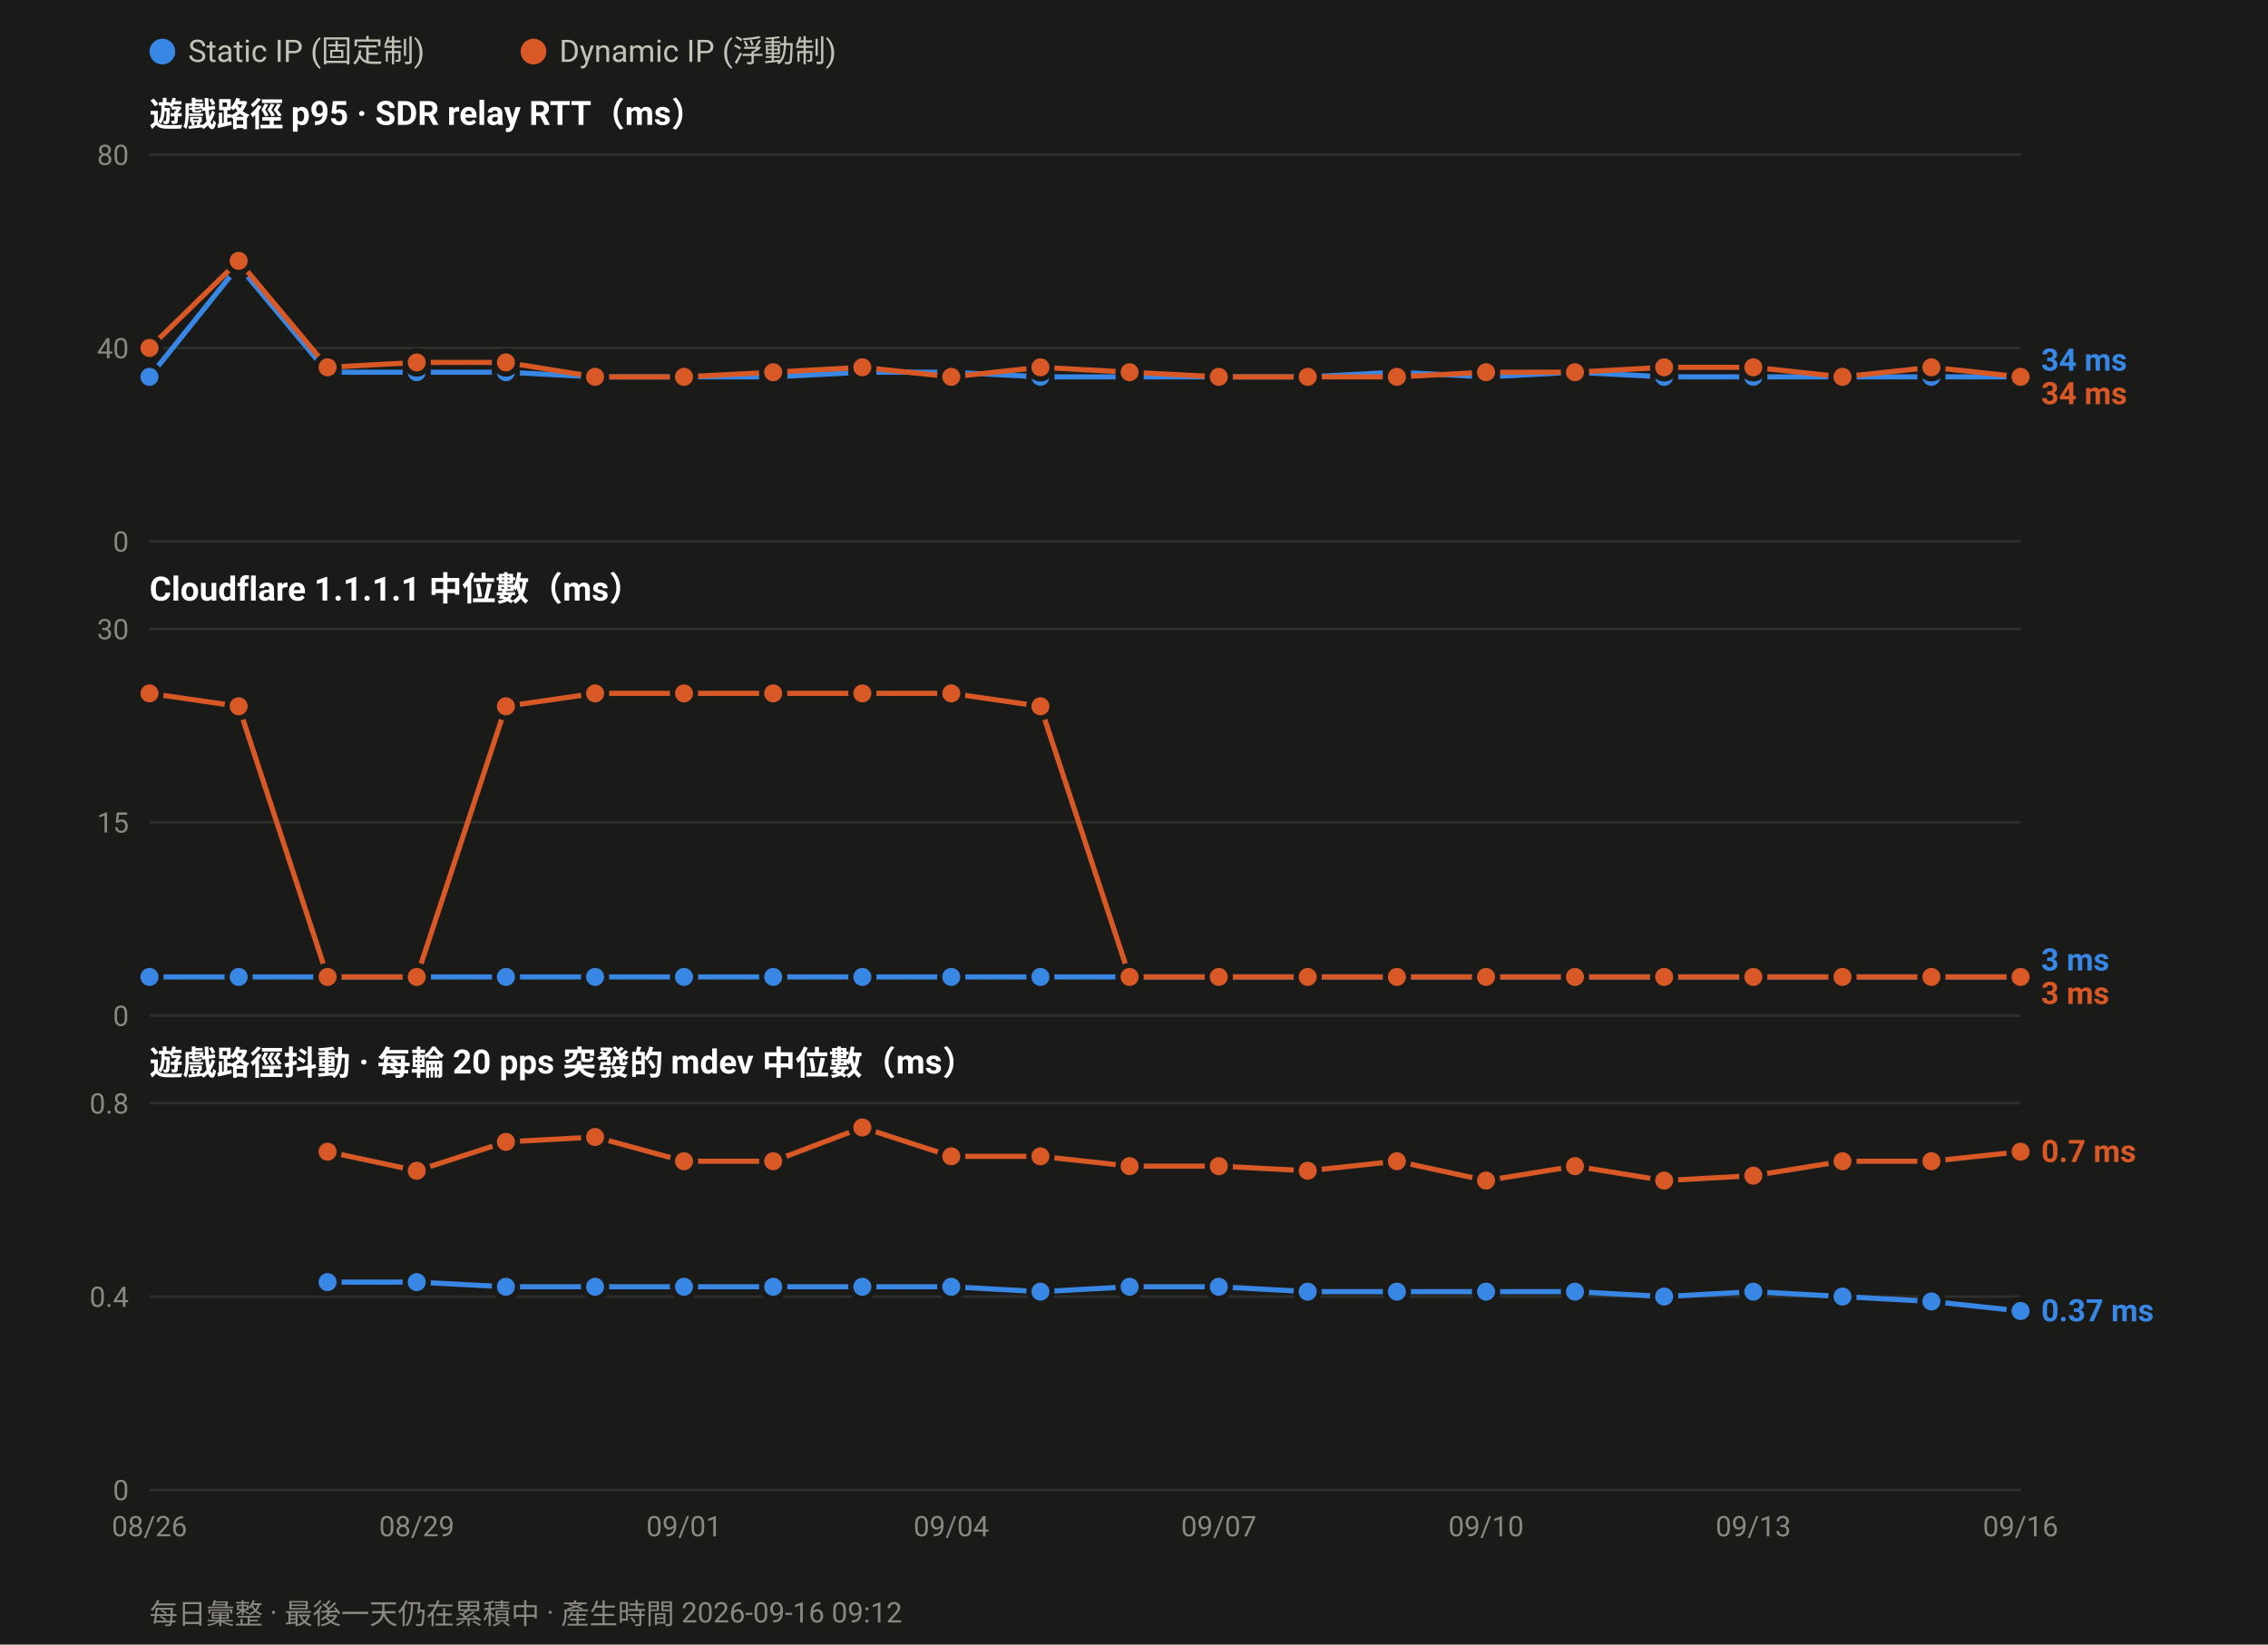
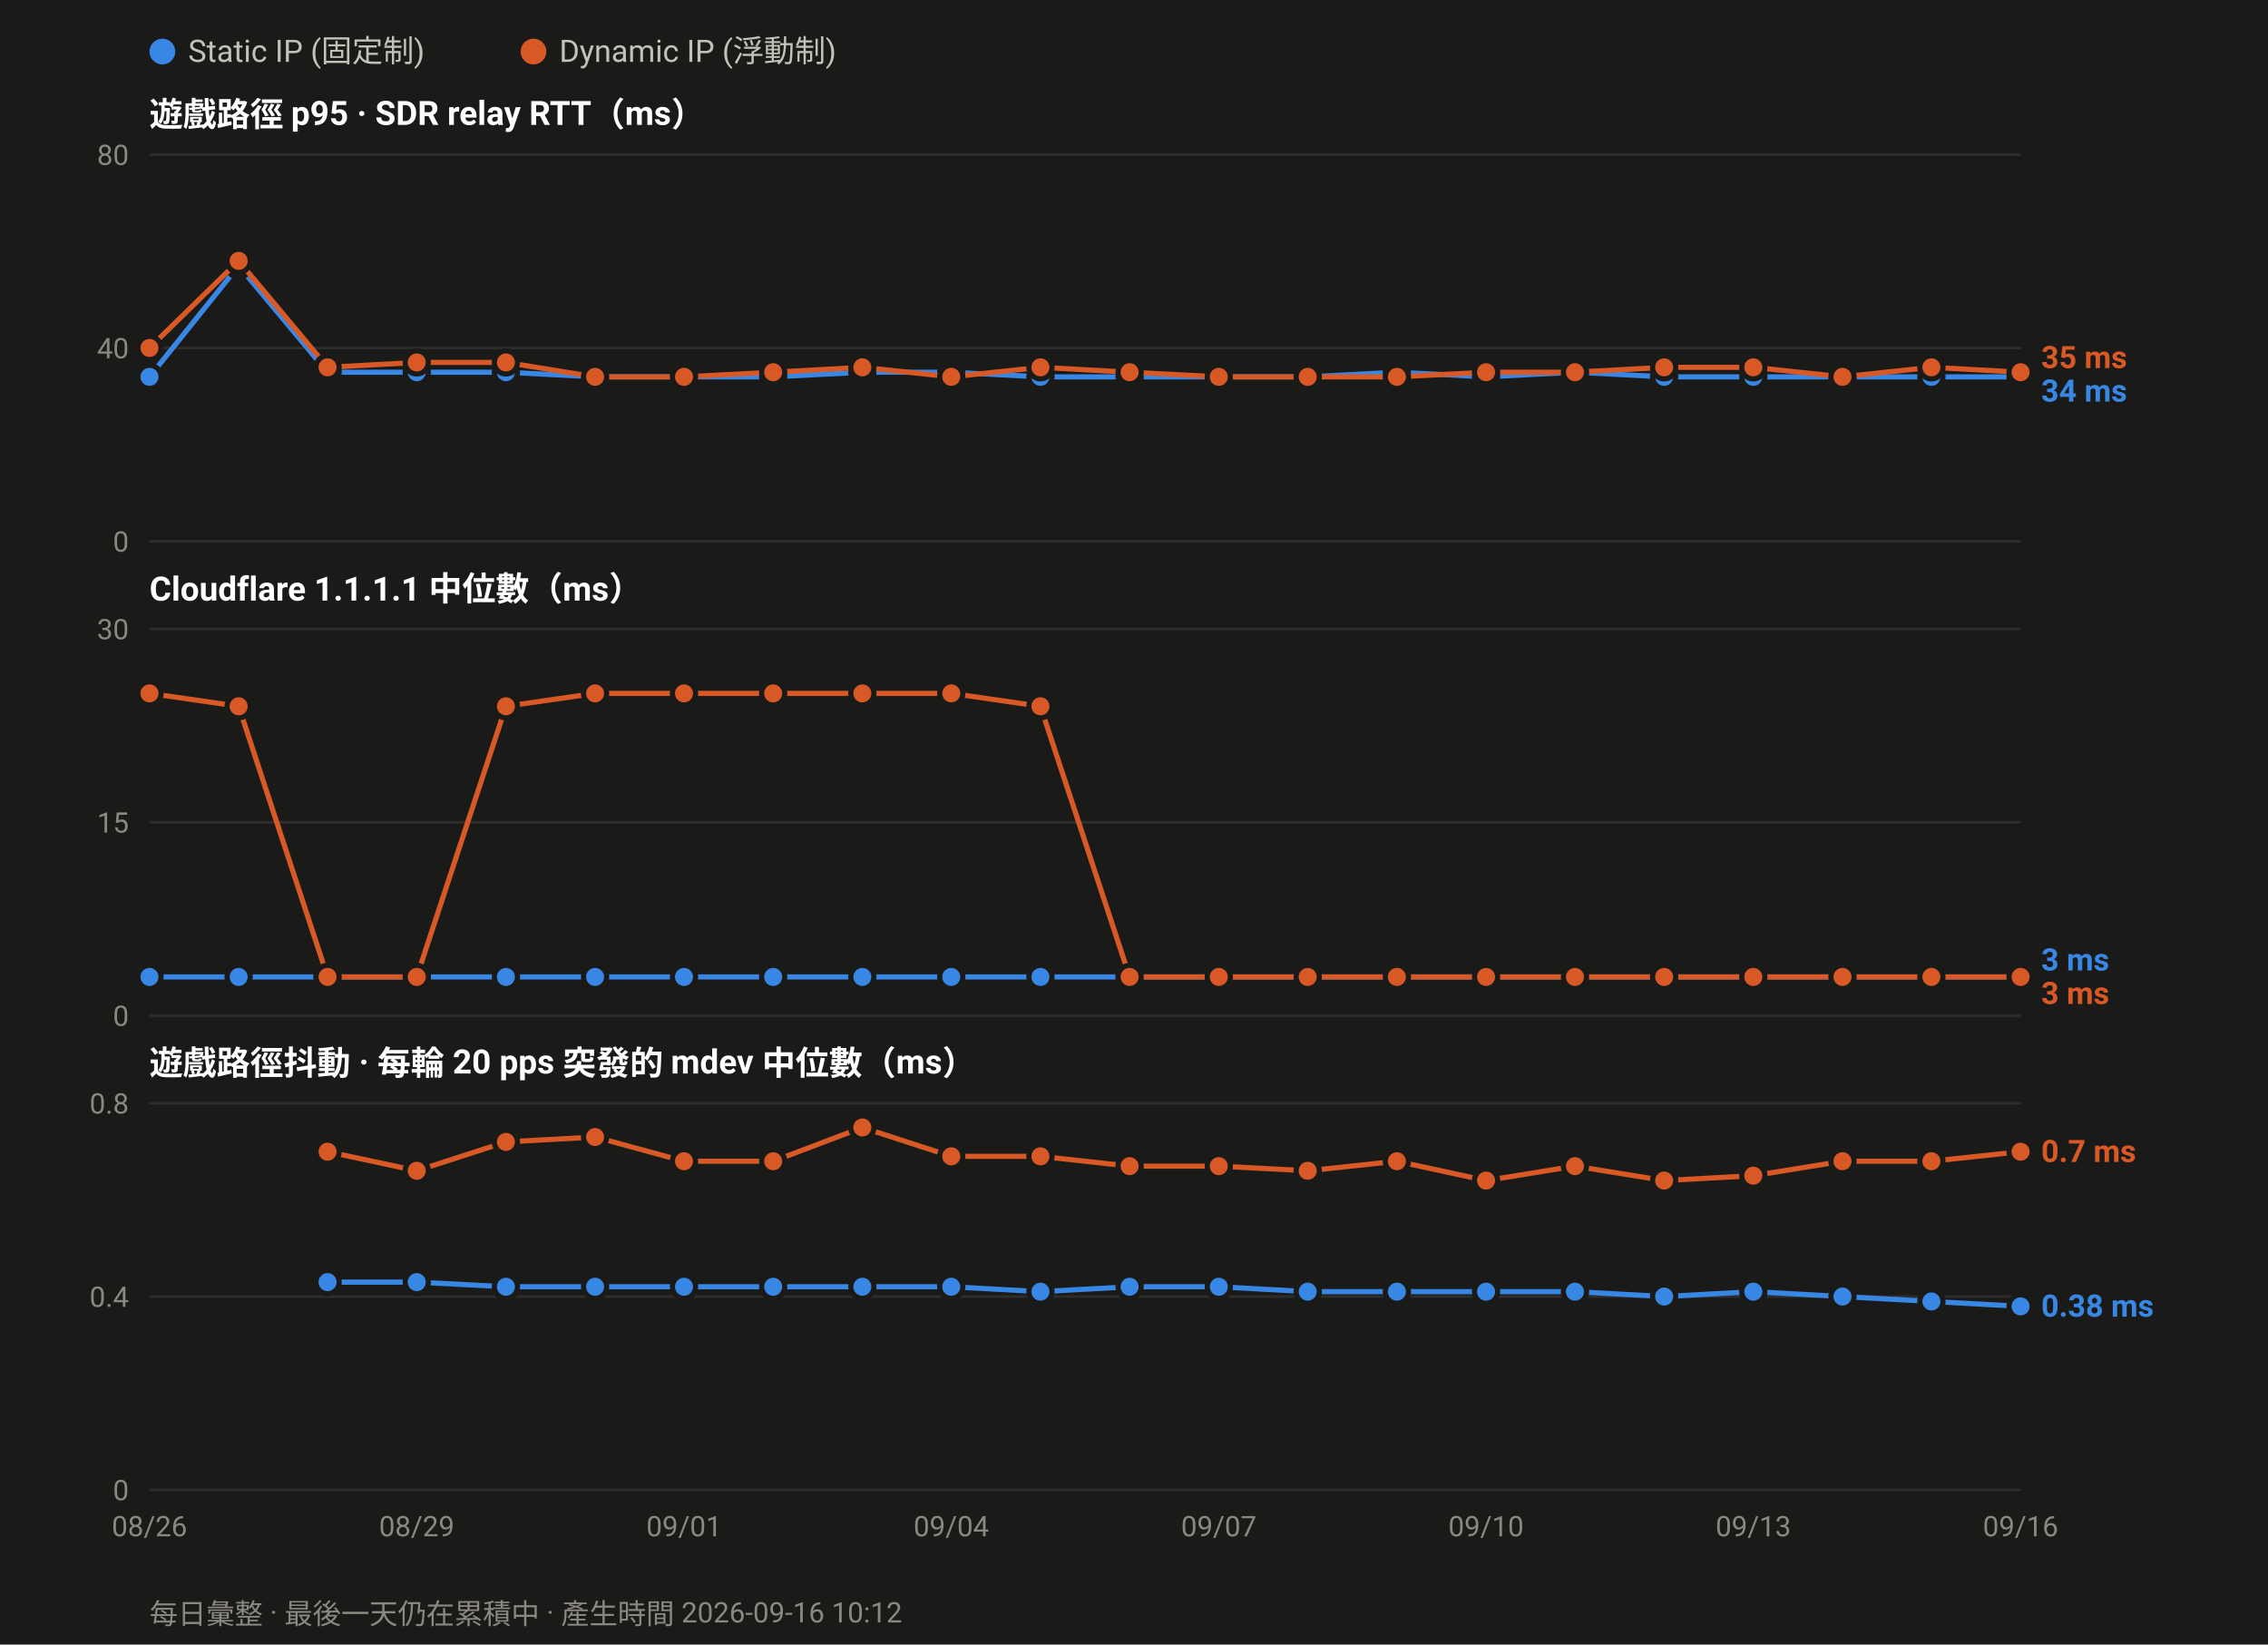
<svg xmlns="http://www.w3.org/2000/svg" width="880" height="638" viewBox="0 0 880 638" font-family="ui-sans-serif,-apple-system,Segoe UI,Roboto,Helvetica,Arial,sans-serif">
  <rect width="880" height="638" fill="#1a1a19" />
  <circle cx="63.0" cy="20" r="5" fill="#3987e5" />
  <text x="73.0" y="24" font-size="12" fill="#c3c2b7">Static IP (固定制)</text>
  <circle cx="207.0" cy="20" r="5" fill="#d95926" />
  <text x="217.0" y="24" font-size="12" fill="#c3c2b7">Dynamic IP (浮動制)</text>
  <text x="58" y="49.0" font-size="13" font-weight="600" fill="#ffffff">遊戲路徑 p95 · SDR relay RTT（ms）</text>
  <line x1="58" y1="210.0" x2="784.0" y2="210.0" stroke="#2e2e2c" stroke-width="1" />
  <text x="50" y="214.0" font-size="11" text-anchor="end" fill="#8a8880">0</text>
  <line x1="58" y1="135.0" x2="784.0" y2="135.0" stroke="#2e2e2c" stroke-width="1" />
  <text x="50" y="139.0" font-size="11" text-anchor="end" fill="#8a8880">40</text>
  <line x1="58" y1="60.0" x2="784.0" y2="60.0" stroke="#2e2e2c" stroke-width="1" />
  <text x="50" y="64.0" font-size="11" text-anchor="end" fill="#8a8880">80</text>
  <polyline fill="none" stroke="#3987e5" stroke-width="2" stroke-linejoin="round" points="58.0,146.2 92.6,103.1 127.1,144.4 161.7,144.4 196.3,144.4 230.9,146.2 265.4,146.2 300.0,146.2 334.6,144.4 369.1,144.4 403.7,146.2 438.3,146.2 472.9,146.2 507.4,146.2 542.0,144.4 576.6,146.2 611.1,144.4 645.7,146.2 680.3,146.2 714.9,146.2 749.4,146.2 784.0,146.2" />
  <circle cx="58.0" cy="146.2" r="4.5" fill="#3987e5" stroke="#1a1a19" stroke-width="2" />
  <circle cx="92.6" cy="103.1" r="4.5" fill="#3987e5" stroke="#1a1a19" stroke-width="2" />
  <circle cx="127.1" cy="144.4" r="4.5" fill="#3987e5" stroke="#1a1a19" stroke-width="2" />
  <circle cx="161.7" cy="144.4" r="4.5" fill="#3987e5" stroke="#1a1a19" stroke-width="2" />
  <circle cx="196.3" cy="144.4" r="4.5" fill="#3987e5" stroke="#1a1a19" stroke-width="2" />
  <circle cx="230.9" cy="146.2" r="4.5" fill="#3987e5" stroke="#1a1a19" stroke-width="2" />
  <circle cx="265.4" cy="146.2" r="4.5" fill="#3987e5" stroke="#1a1a19" stroke-width="2" />
  <circle cx="300.0" cy="146.2" r="4.5" fill="#3987e5" stroke="#1a1a19" stroke-width="2" />
  <circle cx="334.6" cy="144.4" r="4.5" fill="#3987e5" stroke="#1a1a19" stroke-width="2" />
  <circle cx="369.1" cy="144.4" r="4.5" fill="#3987e5" stroke="#1a1a19" stroke-width="2" />
  <circle cx="403.7" cy="146.2" r="4.5" fill="#3987e5" stroke="#1a1a19" stroke-width="2" />
  <circle cx="438.3" cy="146.2" r="4.5" fill="#3987e5" stroke="#1a1a19" stroke-width="2" />
  <circle cx="472.9" cy="146.2" r="4.5" fill="#3987e5" stroke="#1a1a19" stroke-width="2" />
  <circle cx="507.4" cy="146.2" r="4.5" fill="#3987e5" stroke="#1a1a19" stroke-width="2" />
  <circle cx="542.0" cy="144.4" r="4.5" fill="#3987e5" stroke="#1a1a19" stroke-width="2" />
  <circle cx="576.6" cy="146.2" r="4.5" fill="#3987e5" stroke="#1a1a19" stroke-width="2" />
  <circle cx="611.1" cy="144.4" r="4.5" fill="#3987e5" stroke="#1a1a19" stroke-width="2" />
  <circle cx="645.7" cy="146.2" r="4.5" fill="#3987e5" stroke="#1a1a19" stroke-width="2" />
  <circle cx="680.3" cy="146.2" r="4.5" fill="#3987e5" stroke="#1a1a19" stroke-width="2" />
  <circle cx="714.9" cy="146.2" r="4.5" fill="#3987e5" stroke="#1a1a19" stroke-width="2" />
  <circle cx="749.4" cy="146.2" r="4.5" fill="#3987e5" stroke="#1a1a19" stroke-width="2" />
  <circle cx="784.0" cy="146.2" r="4.5" fill="#3987e5" stroke="#1a1a19" stroke-width="2" />
-   <polyline fill="none" stroke="#d95926" stroke-width="2" stroke-linejoin="round" points="58.0,135.0 92.6,101.2 127.1,142.5 161.7,140.6 196.3,140.6 230.9,146.2 265.4,146.2 300.0,144.4 334.6,142.5 369.1,146.2 403.7,142.5 438.3,144.4 472.9,146.2 507.4,146.2 542.0,146.2 576.6,144.4 611.1,144.4 645.7,142.5 680.3,142.5 714.9,146.2 749.4,142.5 784.0,146.2" />
+   <polyline fill="none" stroke="#d95926" stroke-width="2" stroke-linejoin="round" points="58.0,135.0 92.6,101.2 127.1,142.5 161.7,140.6 196.3,140.6 230.9,146.2 265.4,146.2 300.0,144.4 334.6,142.5 369.1,146.2 403.7,142.5 438.3,144.4 472.9,146.2 507.4,146.2 542.0,146.2 576.6,144.4 611.1,144.4 645.7,142.5 680.3,142.5 714.9,146.2 749.4,142.5 784.0,144.4" />
  <circle cx="58.0" cy="135.0" r="4.5" fill="#d95926" stroke="#1a1a19" stroke-width="2" />
  <circle cx="92.6" cy="101.2" r="4.5" fill="#d95926" stroke="#1a1a19" stroke-width="2" />
  <circle cx="127.1" cy="142.5" r="4.5" fill="#d95926" stroke="#1a1a19" stroke-width="2" />
  <circle cx="161.7" cy="140.6" r="4.5" fill="#d95926" stroke="#1a1a19" stroke-width="2" />
  <circle cx="196.3" cy="140.6" r="4.5" fill="#d95926" stroke="#1a1a19" stroke-width="2" />
  <circle cx="230.9" cy="146.2" r="4.5" fill="#d95926" stroke="#1a1a19" stroke-width="2" />
  <circle cx="265.4" cy="146.2" r="4.5" fill="#d95926" stroke="#1a1a19" stroke-width="2" />
  <circle cx="300.0" cy="144.4" r="4.5" fill="#d95926" stroke="#1a1a19" stroke-width="2" />
  <circle cx="334.6" cy="142.5" r="4.5" fill="#d95926" stroke="#1a1a19" stroke-width="2" />
  <circle cx="369.1" cy="146.2" r="4.5" fill="#d95926" stroke="#1a1a19" stroke-width="2" />
  <circle cx="403.7" cy="142.5" r="4.5" fill="#d95926" stroke="#1a1a19" stroke-width="2" />
  <circle cx="438.3" cy="144.4" r="4.5" fill="#d95926" stroke="#1a1a19" stroke-width="2" />
  <circle cx="472.9" cy="146.2" r="4.5" fill="#d95926" stroke="#1a1a19" stroke-width="2" />
  <circle cx="507.4" cy="146.2" r="4.5" fill="#d95926" stroke="#1a1a19" stroke-width="2" />
  <circle cx="542.0" cy="146.2" r="4.5" fill="#d95926" stroke="#1a1a19" stroke-width="2" />
  <circle cx="576.6" cy="144.4" r="4.5" fill="#d95926" stroke="#1a1a19" stroke-width="2" />
  <circle cx="611.1" cy="144.4" r="4.5" fill="#d95926" stroke="#1a1a19" stroke-width="2" />
  <circle cx="645.7" cy="142.5" r="4.5" fill="#d95926" stroke="#1a1a19" stroke-width="2" />
  <circle cx="680.3" cy="142.5" r="4.5" fill="#d95926" stroke="#1a1a19" stroke-width="2" />
  <circle cx="714.9" cy="146.2" r="4.5" fill="#d95926" stroke="#1a1a19" stroke-width="2" />
  <circle cx="749.4" cy="142.5" r="4.5" fill="#d95926" stroke="#1a1a19" stroke-width="2" />
-   <circle cx="784.0" cy="146.2" r="4.5" fill="#d95926" stroke="#1a1a19" stroke-width="2" />
-   <text x="792.0" y="143.8" font-size="12" font-weight="600" fill="#3987e5">34 ms</text>
-   <text x="792.0" y="156.8" font-size="12" font-weight="600" fill="#d95926">34 ms</text>
+   <circle cx="784.0" cy="144.4" r="4.5" fill="#d95926" stroke="#1a1a19" stroke-width="2" />
+   <text x="792.0" y="142.8" font-size="12" font-weight="600" fill="#d95926">35 ms</text>
+   <text x="792.0" y="155.8" font-size="12" font-weight="600" fill="#3987e5">34 ms</text>
  <text x="58" y="233.0" font-size="13" font-weight="600" fill="#ffffff">Cloudflare 1.1.1.1 中位數（ms）</text>
  <line x1="58" y1="394.0" x2="784.0" y2="394.0" stroke="#2e2e2c" stroke-width="1" />
  <text x="50" y="398.0" font-size="11" text-anchor="end" fill="#8a8880">0</text>
  <line x1="58" y1="319.0" x2="784.0" y2="319.0" stroke="#2e2e2c" stroke-width="1" />
  <text x="50" y="323.0" font-size="11" text-anchor="end" fill="#8a8880">15</text>
  <line x1="58" y1="244.0" x2="784.0" y2="244.0" stroke="#2e2e2c" stroke-width="1" />
  <text x="50" y="248.0" font-size="11" text-anchor="end" fill="#8a8880">30</text>
  <polyline fill="none" stroke="#3987e5" stroke-width="2" stroke-linejoin="round" points="58.0,379.0 92.6,379.0 127.1,379.0 161.7,379.0 196.3,379.0 230.9,379.0 265.4,379.0 300.0,379.0 334.6,379.0 369.1,379.0 403.7,379.0 438.3,379.0 472.9,379.0 507.4,379.0 542.0,379.0 576.6,379.0 611.1,379.0 645.7,379.0 680.3,379.0 714.9,379.0 749.4,379.0 784.0,379.0" />
  <circle cx="58.0" cy="379.0" r="4.5" fill="#3987e5" stroke="#1a1a19" stroke-width="2" />
  <circle cx="92.6" cy="379.0" r="4.5" fill="#3987e5" stroke="#1a1a19" stroke-width="2" />
  <circle cx="127.1" cy="379.0" r="4.5" fill="#3987e5" stroke="#1a1a19" stroke-width="2" />
  <circle cx="161.7" cy="379.0" r="4.5" fill="#3987e5" stroke="#1a1a19" stroke-width="2" />
  <circle cx="196.3" cy="379.0" r="4.5" fill="#3987e5" stroke="#1a1a19" stroke-width="2" />
  <circle cx="230.9" cy="379.0" r="4.5" fill="#3987e5" stroke="#1a1a19" stroke-width="2" />
  <circle cx="265.4" cy="379.0" r="4.5" fill="#3987e5" stroke="#1a1a19" stroke-width="2" />
  <circle cx="300.0" cy="379.0" r="4.5" fill="#3987e5" stroke="#1a1a19" stroke-width="2" />
  <circle cx="334.6" cy="379.0" r="4.5" fill="#3987e5" stroke="#1a1a19" stroke-width="2" />
  <circle cx="369.1" cy="379.0" r="4.5" fill="#3987e5" stroke="#1a1a19" stroke-width="2" />
  <circle cx="403.7" cy="379.0" r="4.5" fill="#3987e5" stroke="#1a1a19" stroke-width="2" />
  <circle cx="438.3" cy="379.0" r="4.5" fill="#3987e5" stroke="#1a1a19" stroke-width="2" />
  <circle cx="472.9" cy="379.0" r="4.5" fill="#3987e5" stroke="#1a1a19" stroke-width="2" />
  <circle cx="507.4" cy="379.0" r="4.5" fill="#3987e5" stroke="#1a1a19" stroke-width="2" />
  <circle cx="542.0" cy="379.0" r="4.5" fill="#3987e5" stroke="#1a1a19" stroke-width="2" />
  <circle cx="576.6" cy="379.0" r="4.5" fill="#3987e5" stroke="#1a1a19" stroke-width="2" />
  <circle cx="611.1" cy="379.0" r="4.5" fill="#3987e5" stroke="#1a1a19" stroke-width="2" />
  <circle cx="645.7" cy="379.0" r="4.5" fill="#3987e5" stroke="#1a1a19" stroke-width="2" />
  <circle cx="680.3" cy="379.0" r="4.5" fill="#3987e5" stroke="#1a1a19" stroke-width="2" />
  <circle cx="714.9" cy="379.0" r="4.5" fill="#3987e5" stroke="#1a1a19" stroke-width="2" />
  <circle cx="749.4" cy="379.0" r="4.5" fill="#3987e5" stroke="#1a1a19" stroke-width="2" />
  <circle cx="784.0" cy="379.0" r="4.5" fill="#3987e5" stroke="#1a1a19" stroke-width="2" />
  <polyline fill="none" stroke="#d95926" stroke-width="2" stroke-linejoin="round" points="58.0,269.0 92.6,274.0 127.1,379.0 161.7,379.0 196.3,274.0 230.9,269.0 265.4,269.0 300.0,269.0 334.6,269.0 369.1,269.0 403.7,274.0 438.3,379.0 472.9,379.0 507.4,379.0 542.0,379.0 576.6,379.0 611.1,379.0 645.7,379.0 680.3,379.0 714.9,379.0 749.4,379.0 784.0,379.0" />
  <circle cx="58.0" cy="269.0" r="4.5" fill="#d95926" stroke="#1a1a19" stroke-width="2" />
  <circle cx="92.6" cy="274.0" r="4.5" fill="#d95926" stroke="#1a1a19" stroke-width="2" />
  <circle cx="127.1" cy="379.0" r="4.5" fill="#d95926" stroke="#1a1a19" stroke-width="2" />
  <circle cx="161.7" cy="379.0" r="4.5" fill="#d95926" stroke="#1a1a19" stroke-width="2" />
  <circle cx="196.3" cy="274.0" r="4.5" fill="#d95926" stroke="#1a1a19" stroke-width="2" />
  <circle cx="230.9" cy="269.0" r="4.5" fill="#d95926" stroke="#1a1a19" stroke-width="2" />
  <circle cx="265.4" cy="269.0" r="4.5" fill="#d95926" stroke="#1a1a19" stroke-width="2" />
  <circle cx="300.0" cy="269.0" r="4.5" fill="#d95926" stroke="#1a1a19" stroke-width="2" />
  <circle cx="334.6" cy="269.0" r="4.5" fill="#d95926" stroke="#1a1a19" stroke-width="2" />
  <circle cx="369.1" cy="269.0" r="4.5" fill="#d95926" stroke="#1a1a19" stroke-width="2" />
  <circle cx="403.7" cy="274.0" r="4.5" fill="#d95926" stroke="#1a1a19" stroke-width="2" />
  <circle cx="438.3" cy="379.0" r="4.5" fill="#d95926" stroke="#1a1a19" stroke-width="2" />
  <circle cx="472.9" cy="379.0" r="4.5" fill="#d95926" stroke="#1a1a19" stroke-width="2" />
  <circle cx="507.4" cy="379.0" r="4.5" fill="#d95926" stroke="#1a1a19" stroke-width="2" />
  <circle cx="542.0" cy="379.0" r="4.5" fill="#d95926" stroke="#1a1a19" stroke-width="2" />
  <circle cx="576.6" cy="379.0" r="4.5" fill="#d95926" stroke="#1a1a19" stroke-width="2" />
  <circle cx="611.1" cy="379.0" r="4.5" fill="#d95926" stroke="#1a1a19" stroke-width="2" />
  <circle cx="645.7" cy="379.0" r="4.5" fill="#d95926" stroke="#1a1a19" stroke-width="2" />
  <circle cx="680.3" cy="379.0" r="4.5" fill="#d95926" stroke="#1a1a19" stroke-width="2" />
  <circle cx="714.9" cy="379.0" r="4.5" fill="#d95926" stroke="#1a1a19" stroke-width="2" />
  <circle cx="749.4" cy="379.0" r="4.5" fill="#d95926" stroke="#1a1a19" stroke-width="2" />
  <circle cx="784.0" cy="379.0" r="4.5" fill="#d95926" stroke="#1a1a19" stroke-width="2" />
  <text x="792.0" y="376.5" font-size="12" font-weight="600" fill="#3987e5">3 ms</text>
  <text x="792.0" y="389.5" font-size="12" font-weight="600" fill="#d95926">3 ms</text>
  <text x="58" y="417.0" font-size="13" font-weight="600" fill="#ffffff">遊戲路徑抖動 · 每輪 20 pps 突發的 mdev 中位數（ms）</text>
  <line x1="58" y1="578.0" x2="784.0" y2="578.0" stroke="#2e2e2c" stroke-width="1" />
  <text x="50" y="582.0" font-size="11" text-anchor="end" fill="#8a8880">0</text>
  <line x1="58" y1="503.0" x2="784.0" y2="503.0" stroke="#2e2e2c" stroke-width="1" />
  <text x="50" y="507.0" font-size="11" text-anchor="end" fill="#8a8880">0.4</text>
  <line x1="58" y1="428.0" x2="784.0" y2="428.0" stroke="#2e2e2c" stroke-width="1" />
  <text x="50" y="432.0" font-size="11" text-anchor="end" fill="#8a8880">0.8</text>
-   <polyline fill="none" stroke="#3987e5" stroke-width="2" stroke-linejoin="round" points="127.1,497.4 161.7,497.4 196.3,499.2 230.9,499.2 265.4,499.2 300.0,499.2 334.6,499.2 369.1,499.2 403.7,501.1 438.3,499.2 472.9,499.2 507.4,501.1 542.0,501.1 576.6,501.1 611.1,501.1 645.7,503.0 680.3,501.1 714.9,503.0 749.4,504.9 784.0,508.6" />
+   <polyline fill="none" stroke="#3987e5" stroke-width="2" stroke-linejoin="round" points="127.1,497.4 161.7,497.4 196.3,499.2 230.9,499.2 265.4,499.2 300.0,499.2 334.6,499.2 369.1,499.2 403.7,501.1 438.3,499.2 472.9,499.2 507.4,501.1 542.0,501.1 576.6,501.1 611.1,501.1 645.7,503.0 680.3,501.1 714.9,503.0 749.4,504.9 784.0,506.8" />
  <circle cx="127.1" cy="497.4" r="4.5" fill="#3987e5" stroke="#1a1a19" stroke-width="2" />
  <circle cx="161.7" cy="497.4" r="4.5" fill="#3987e5" stroke="#1a1a19" stroke-width="2" />
  <circle cx="196.3" cy="499.2" r="4.5" fill="#3987e5" stroke="#1a1a19" stroke-width="2" />
  <circle cx="230.9" cy="499.2" r="4.5" fill="#3987e5" stroke="#1a1a19" stroke-width="2" />
  <circle cx="265.4" cy="499.2" r="4.5" fill="#3987e5" stroke="#1a1a19" stroke-width="2" />
  <circle cx="300.0" cy="499.2" r="4.5" fill="#3987e5" stroke="#1a1a19" stroke-width="2" />
  <circle cx="334.6" cy="499.2" r="4.5" fill="#3987e5" stroke="#1a1a19" stroke-width="2" />
  <circle cx="369.1" cy="499.2" r="4.5" fill="#3987e5" stroke="#1a1a19" stroke-width="2" />
  <circle cx="403.7" cy="501.1" r="4.5" fill="#3987e5" stroke="#1a1a19" stroke-width="2" />
  <circle cx="438.3" cy="499.2" r="4.5" fill="#3987e5" stroke="#1a1a19" stroke-width="2" />
  <circle cx="472.9" cy="499.2" r="4.5" fill="#3987e5" stroke="#1a1a19" stroke-width="2" />
  <circle cx="507.4" cy="501.1" r="4.5" fill="#3987e5" stroke="#1a1a19" stroke-width="2" />
  <circle cx="542.0" cy="501.1" r="4.5" fill="#3987e5" stroke="#1a1a19" stroke-width="2" />
  <circle cx="576.6" cy="501.1" r="4.5" fill="#3987e5" stroke="#1a1a19" stroke-width="2" />
  <circle cx="611.1" cy="501.1" r="4.5" fill="#3987e5" stroke="#1a1a19" stroke-width="2" />
  <circle cx="645.7" cy="503.0" r="4.5" fill="#3987e5" stroke="#1a1a19" stroke-width="2" />
  <circle cx="680.3" cy="501.1" r="4.5" fill="#3987e5" stroke="#1a1a19" stroke-width="2" />
  <circle cx="714.9" cy="503.0" r="4.5" fill="#3987e5" stroke="#1a1a19" stroke-width="2" />
  <circle cx="749.4" cy="504.9" r="4.5" fill="#3987e5" stroke="#1a1a19" stroke-width="2" />
-   <circle cx="784.0" cy="508.6" r="4.5" fill="#3987e5" stroke="#1a1a19" stroke-width="2" />
+   <circle cx="784.0" cy="506.8" r="4.5" fill="#3987e5" stroke="#1a1a19" stroke-width="2" />
  <polyline fill="none" stroke="#d95926" stroke-width="2" stroke-linejoin="round" points="127.1,446.8 161.7,454.2 196.3,443.0 230.9,441.1 265.4,450.5 300.0,450.5 334.6,437.4 369.1,448.6 403.7,448.6 438.3,452.4 472.9,452.4 507.4,454.2 542.0,450.5 576.6,458.0 611.1,452.4 645.7,458.0 680.3,456.1 714.9,450.5 749.4,450.5 784.0,446.8" />
  <circle cx="127.1" cy="446.8" r="4.5" fill="#d95926" stroke="#1a1a19" stroke-width="2" />
  <circle cx="161.7" cy="454.2" r="4.5" fill="#d95926" stroke="#1a1a19" stroke-width="2" />
  <circle cx="196.3" cy="443.0" r="4.5" fill="#d95926" stroke="#1a1a19" stroke-width="2" />
  <circle cx="230.9" cy="441.1" r="4.5" fill="#d95926" stroke="#1a1a19" stroke-width="2" />
  <circle cx="265.4" cy="450.5" r="4.5" fill="#d95926" stroke="#1a1a19" stroke-width="2" />
  <circle cx="300.0" cy="450.5" r="4.5" fill="#d95926" stroke="#1a1a19" stroke-width="2" />
  <circle cx="334.6" cy="437.4" r="4.5" fill="#d95926" stroke="#1a1a19" stroke-width="2" />
  <circle cx="369.1" cy="448.6" r="4.5" fill="#d95926" stroke="#1a1a19" stroke-width="2" />
  <circle cx="403.7" cy="448.6" r="4.5" fill="#d95926" stroke="#1a1a19" stroke-width="2" />
  <circle cx="438.3" cy="452.4" r="4.5" fill="#d95926" stroke="#1a1a19" stroke-width="2" />
  <circle cx="472.9" cy="452.4" r="4.5" fill="#d95926" stroke="#1a1a19" stroke-width="2" />
  <circle cx="507.4" cy="454.2" r="4.5" fill="#d95926" stroke="#1a1a19" stroke-width="2" />
  <circle cx="542.0" cy="450.5" r="4.5" fill="#d95926" stroke="#1a1a19" stroke-width="2" />
  <circle cx="576.6" cy="458.0" r="4.5" fill="#d95926" stroke="#1a1a19" stroke-width="2" />
  <circle cx="611.1" cy="452.4" r="4.5" fill="#d95926" stroke="#1a1a19" stroke-width="2" />
  <circle cx="645.7" cy="458.0" r="4.5" fill="#d95926" stroke="#1a1a19" stroke-width="2" />
  <circle cx="680.3" cy="456.1" r="4.5" fill="#d95926" stroke="#1a1a19" stroke-width="2" />
  <circle cx="714.9" cy="450.5" r="4.5" fill="#d95926" stroke="#1a1a19" stroke-width="2" />
  <circle cx="749.4" cy="450.5" r="4.5" fill="#d95926" stroke="#1a1a19" stroke-width="2" />
  <circle cx="784.0" cy="446.8" r="4.5" fill="#d95926" stroke="#1a1a19" stroke-width="2" />
  <text x="792.0" y="450.8" font-size="12" font-weight="600" fill="#d95926">0.7 ms</text>
-   <text x="792.0" y="512.6" font-size="12" font-weight="600" fill="#3987e5">0.37 ms</text>
+   <text x="792.0" y="510.8" font-size="12" font-weight="600" fill="#3987e5">0.38 ms</text>
  <text x="58.0" y="596.0" font-size="11" text-anchor="middle" fill="#8a8880">08/26</text>
  <text x="161.7" y="596.0" font-size="11" text-anchor="middle" fill="#8a8880">08/29</text>
  <text x="265.4" y="596.0" font-size="11" text-anchor="middle" fill="#8a8880">09/01</text>
  <text x="369.1" y="596.0" font-size="11" text-anchor="middle" fill="#8a8880">09/04</text>
  <text x="472.9" y="596.0" font-size="11" text-anchor="middle" fill="#8a8880">09/07</text>
  <text x="576.6" y="596.0" font-size="11" text-anchor="middle" fill="#8a8880">09/10</text>
  <text x="680.3" y="596.0" font-size="11" text-anchor="middle" fill="#8a8880">09/13</text>
  <text x="784.0" y="596.0" font-size="11" text-anchor="middle" fill="#8a8880">09/16</text>
-   <text x="58" y="630" font-size="11" fill="#8a8880">每日彙整 · 最後一天仍在累積中 · 產生時間 2026-09-16 09:12</text>
+   <text x="58" y="630" font-size="11" fill="#8a8880">每日彙整 · 最後一天仍在累積中 · 產生時間 2026-09-16 10:12</text>
</svg>
